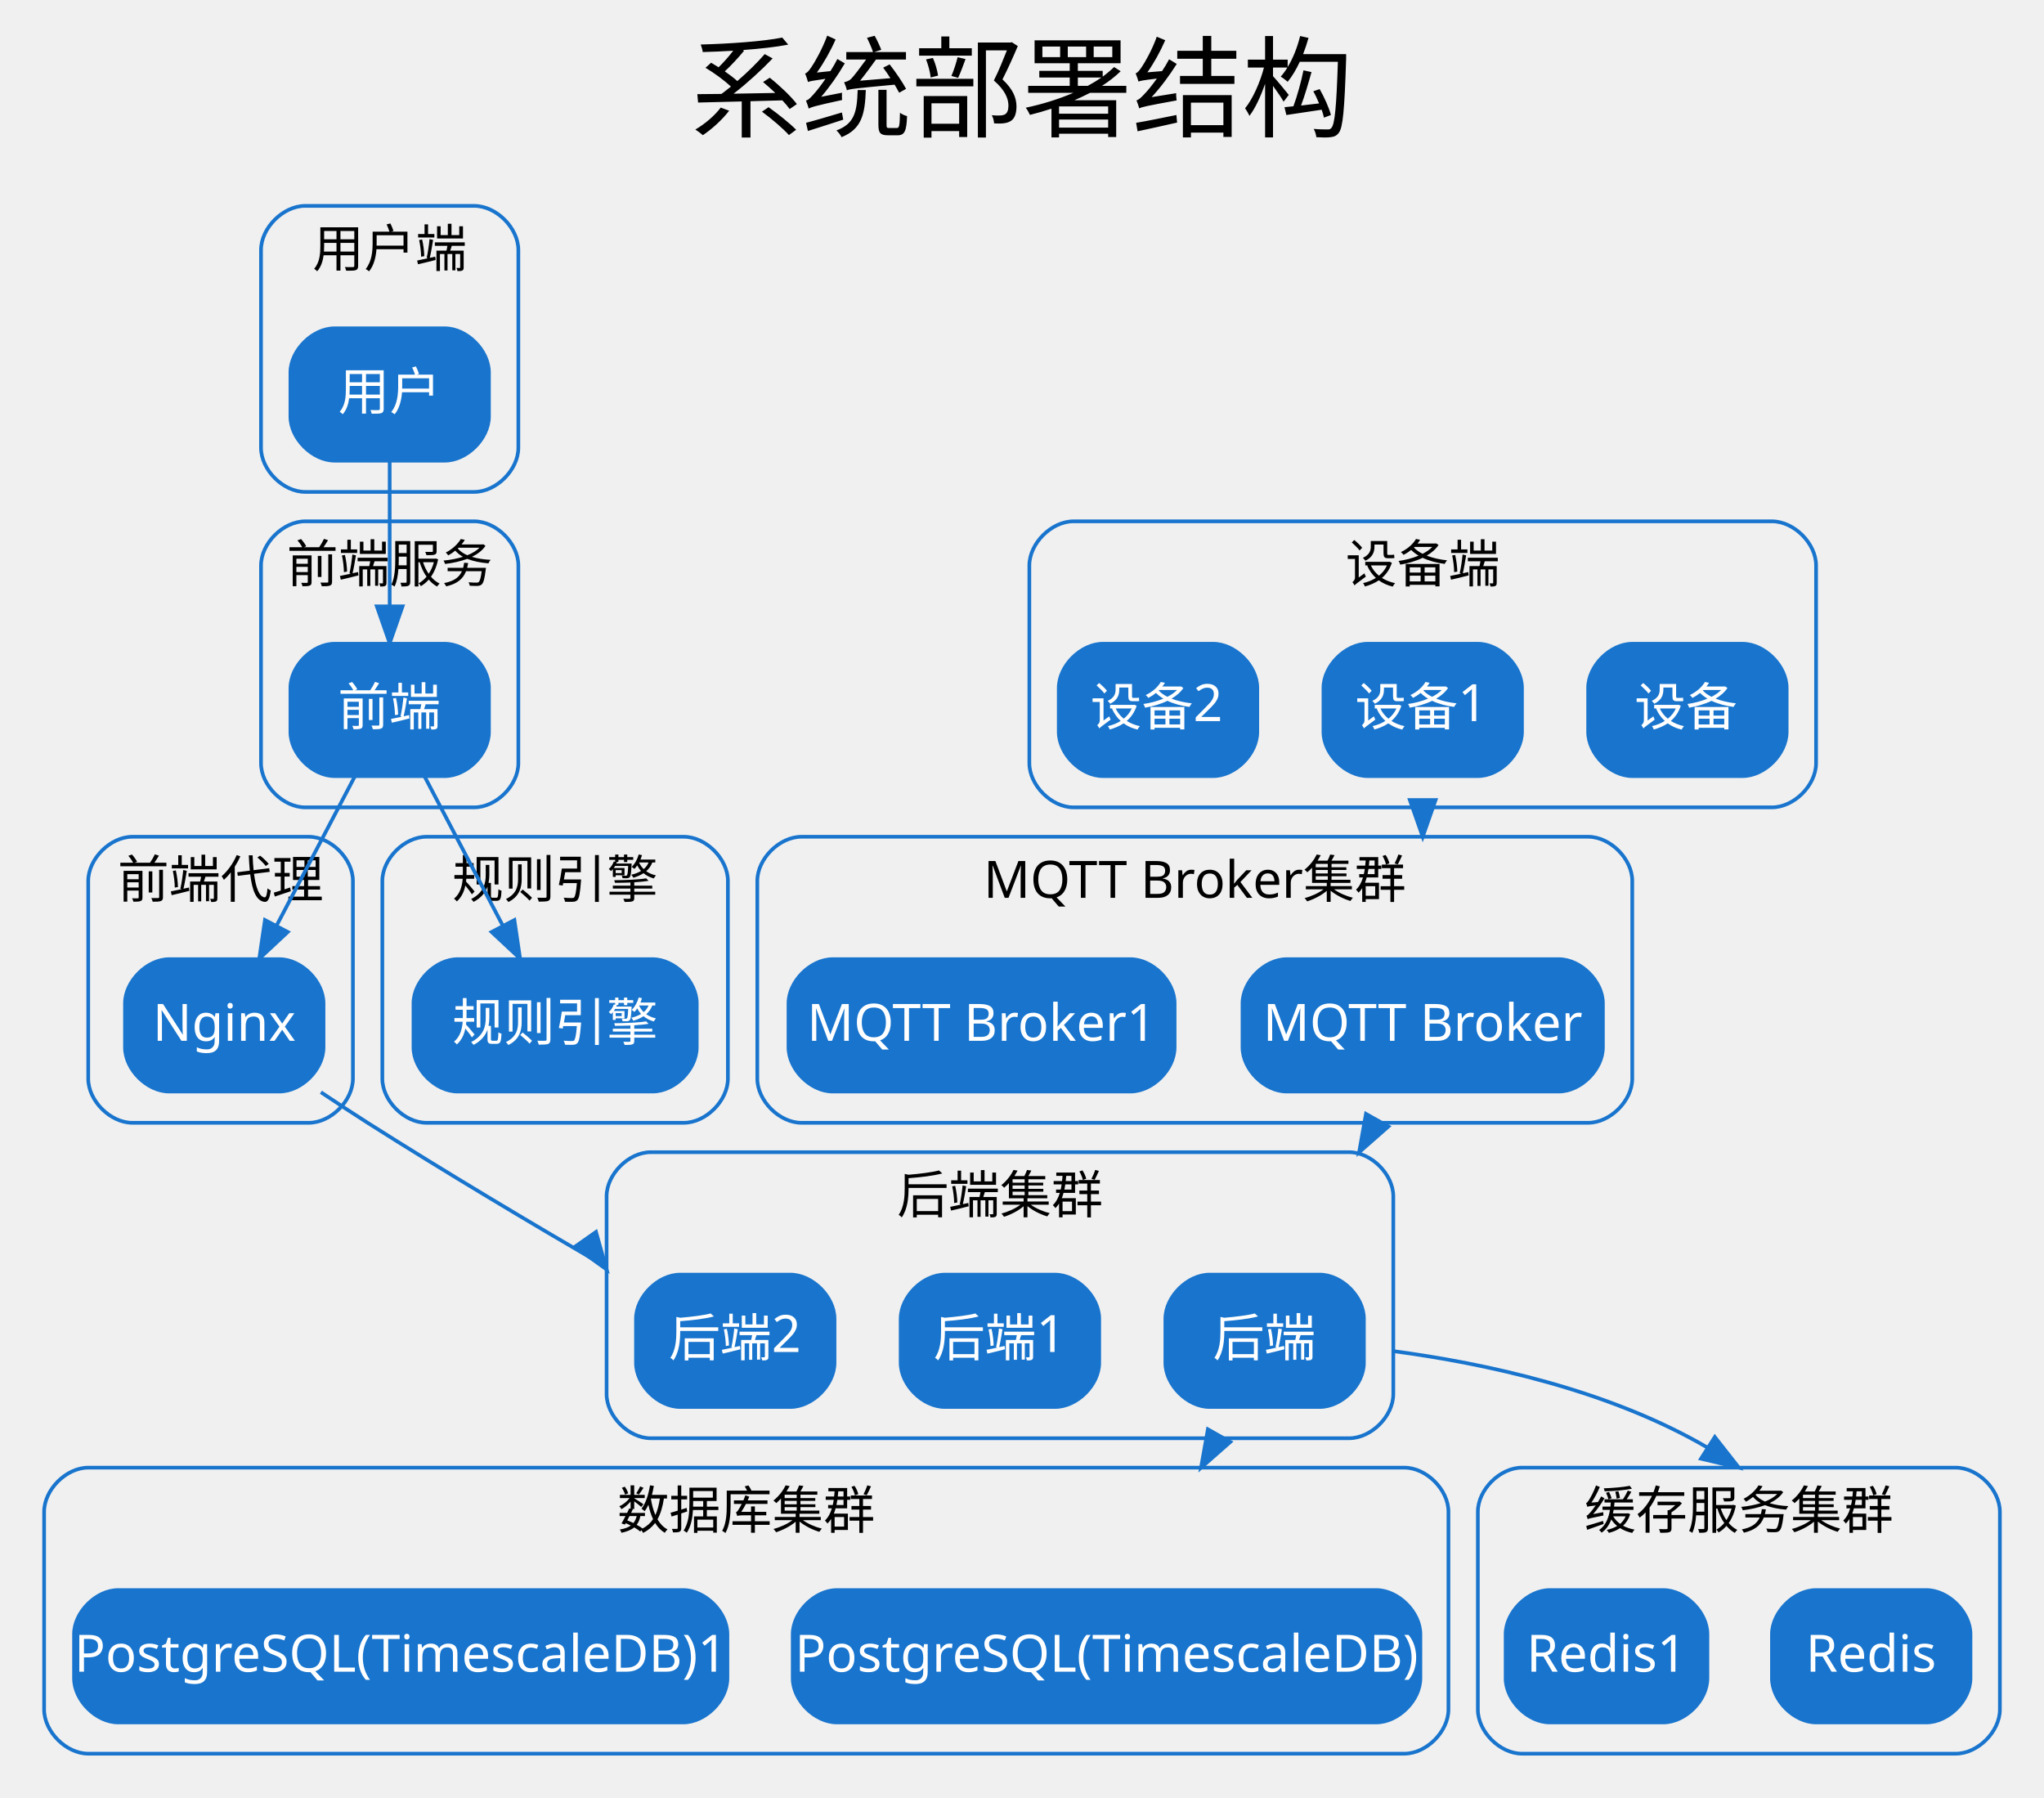
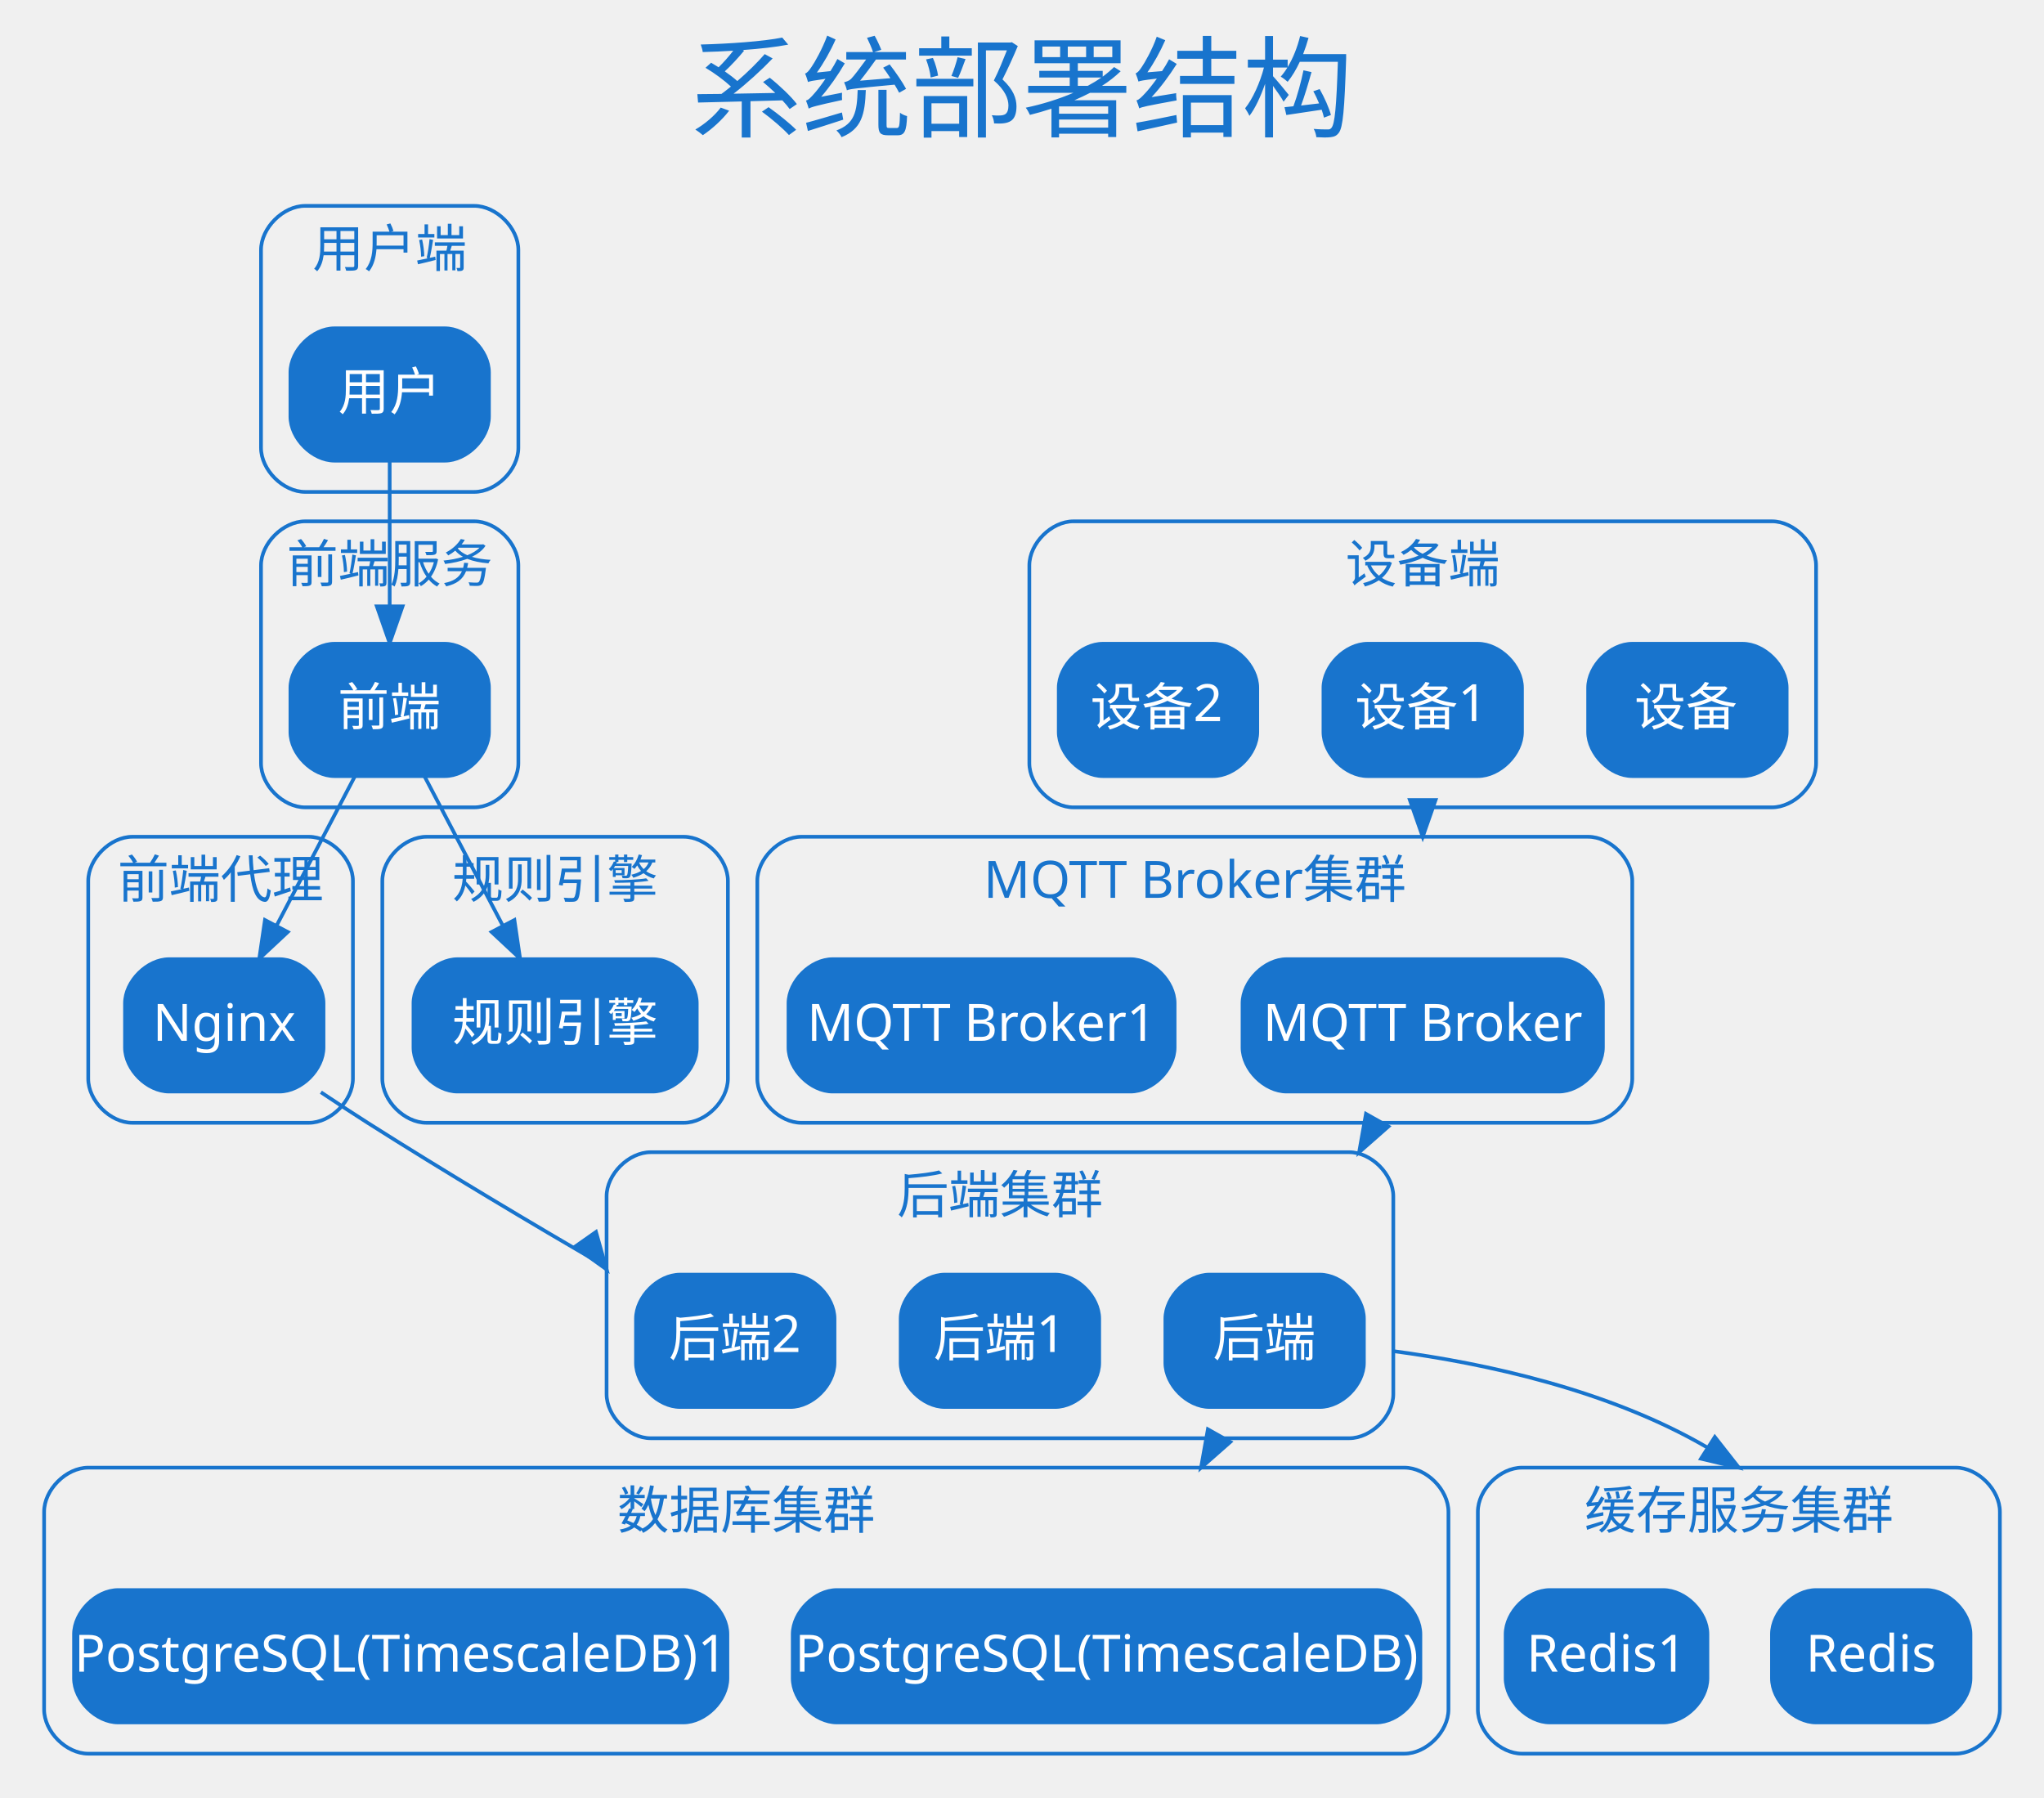
<svg xmlns="http://www.w3.org/2000/svg" width="556pt" height="489pt" viewBox="0.00 0.00 556.00 489.00">
  <g id="graph0" class="graph" transform="scale(1 1) rotate(0) translate(4 485)">
-     <text text-anchor="middle" x="274" y="-450" font-family="Microsoft YaHei" font-size="30.00" fill="#000000">系统部署结构</text>
+     <text text-anchor="middle" x="274" y="-450" font-family="Microsoft YaHei" font-size="30.00" fill="#1874cd">系统部署结构</text>
    <g id="clust1" class="cluster">
      <path fill="transparent" stroke="#1874cd" d="M214,-179.6C214,-179.6 428,-179.6 428,-179.6 434,-179.6 440,-185.6 440,-191.6 440,-191.6 440,-245.4 440,-245.4 440,-251.4 434,-257.4 428,-257.4 428,-257.4 214,-257.4 214,-257.4 208,-257.4 202,-251.4 202,-245.4 202,-245.4 202,-191.6 202,-191.6 202,-185.6 208,-179.6 214,-179.6" />
-       <text text-anchor="middle" x="321" y="-240.8" font-family="Microsoft YaHei" font-size="14.00" fill="#000000">MQTT Broker集群</text>
+       <text text-anchor="middle" x="321" y="-240.8" font-family="Microsoft YaHei" font-size="14.00" fill="#1874cd">MQTT Broker集群</text>
    </g>
    <g id="clust3" class="cluster">
      <path fill="transparent" stroke="#1874cd" d="M79,-351.2C79,-351.2 125,-351.2 125,-351.2 131,-351.2 137,-357.2 137,-363.2 137,-363.2 137,-417 137,-417 137,-423 131,-429 125,-429 125,-429 79,-429 79,-429 73,-429 67,-423 67,-417 67,-417 67,-363.2 67,-363.2 67,-357.2 73,-351.2 79,-351.2" />
-       <text text-anchor="middle" x="102" y="-412.4" font-family="Microsoft YaHei" font-size="14.00" fill="#000000">用户端</text>
+       <text text-anchor="middle" x="102" y="-412.4" font-family="Microsoft YaHei" font-size="14.00" fill="#1874cd">用户端</text>
    </g>
    <g id="clust4" class="cluster">
      <path fill="transparent" stroke="#1874cd" d="M79,-265.4C79,-265.4 125,-265.4 125,-265.4 131,-265.4 137,-271.4 137,-277.4 137,-277.4 137,-331.2 137,-331.2 137,-337.2 131,-343.2 125,-343.2 125,-343.2 79,-343.2 79,-343.2 73,-343.2 67,-337.2 67,-331.2 67,-331.2 67,-277.4 67,-277.4 67,-271.4 73,-265.4 79,-265.4" />
-       <text text-anchor="middle" x="102" y="-326.6" font-family="Microsoft YaHei" font-size="14.00" fill="#000000">前端服务</text>
+       <text text-anchor="middle" x="102" y="-326.6" font-family="Microsoft YaHei" font-size="14.00" fill="#1874cd">前端服务</text>
    </g>
    <g id="clust5" class="cluster">
      <path fill="transparent" stroke="#1874cd" d="M288,-265.4C288,-265.4 478,-265.4 478,-265.4 484,-265.4 490,-271.4 490,-277.4 490,-277.4 490,-331.2 490,-331.2 490,-337.2 484,-343.2 478,-343.2 478,-343.2 288,-343.2 288,-343.2 282,-343.2 276,-337.2 276,-331.2 276,-331.2 276,-277.4 276,-277.4 276,-271.4 282,-265.4 288,-265.4" />
-       <text text-anchor="middle" x="383" y="-326.6" font-family="Microsoft YaHei" font-size="14.00" fill="#000000">设备端</text>
+       <text text-anchor="middle" x="383" y="-326.6" font-family="Microsoft YaHei" font-size="14.00" fill="#1874cd">设备端</text>
    </g>
    <g id="clust6" class="cluster">
      <path fill="transparent" stroke="#1874cd" d="M20,-8C20,-8 378,-8 378,-8 384,-8 390,-14 390,-20 390,-20 390,-73.8 390,-73.8 390,-79.8 384,-85.8 378,-85.8 378,-85.8 20,-85.8 20,-85.8 14,-85.8 8,-79.8 8,-73.8 8,-73.8 8,-20 8,-20 8,-14 14,-8 20,-8" />
-       <text text-anchor="middle" x="199" y="-69.2" font-family="Microsoft YaHei" font-size="14.00" fill="#000000">数据库集群</text>
+       <text text-anchor="middle" x="199" y="-69.2" font-family="Microsoft YaHei" font-size="14.00" fill="#1874cd">数据库集群</text>
    </g>
    <g id="clust7" class="cluster">
      <path fill="transparent" stroke="#1874cd" d="M32,-179.6C32,-179.6 80,-179.6 80,-179.6 86,-179.6 92,-185.6 92,-191.6 92,-191.6 92,-245.4 92,-245.4 92,-251.4 86,-257.4 80,-257.4 80,-257.4 32,-257.4 32,-257.4 26,-257.4 20,-251.4 20,-245.4 20,-245.4 20,-191.6 20,-191.6 20,-185.6 26,-179.6 32,-179.6" />
-       <text text-anchor="middle" x="56" y="-240.8" font-family="Microsoft YaHei" font-size="14.00" fill="#000000">前端代理</text>
+       <text text-anchor="middle" x="56" y="-240.8" font-family="Microsoft YaHei" font-size="14.00" fill="#1874cd">前端代理</text>
    </g>
    <g id="clust8" class="cluster">
      <path fill="transparent" stroke="#1874cd" d="M410,-8C410,-8 528,-8 528,-8 534,-8 540,-14 540,-20 540,-20 540,-73.8 540,-73.8 540,-79.8 534,-85.8 528,-85.8 528,-85.8 410,-85.8 410,-85.8 404,-85.8 398,-79.8 398,-73.8 398,-73.8 398,-20 398,-20 398,-14 404,-8 410,-8" />
-       <text text-anchor="middle" x="469" y="-69.2" font-family="Microsoft YaHei" font-size="14.00" fill="#000000">缓存服务集群</text>
+       <text text-anchor="middle" x="469" y="-69.2" font-family="Microsoft YaHei" font-size="14.00" fill="#1874cd">缓存服务集群</text>
    </g>
    <g id="clust9" class="cluster">
      <path fill="transparent" stroke="#1874cd" d="M173,-93.8C173,-93.8 363,-93.8 363,-93.8 369,-93.8 375,-99.8 375,-105.8 375,-105.8 375,-159.6 375,-159.6 375,-165.6 369,-171.6 363,-171.6 363,-171.6 173,-171.6 173,-171.6 167,-171.6 161,-165.6 161,-159.6 161,-159.6 161,-105.8 161,-105.8 161,-99.8 167,-93.8 173,-93.8" />
-       <text text-anchor="middle" x="268" y="-155" font-family="Microsoft YaHei" font-size="14.00" fill="#000000">后端集群</text>
+       <text text-anchor="middle" x="268" y="-155" font-family="Microsoft YaHei" font-size="14.00" fill="#1874cd">后端集群</text>
    </g>
    <g id="clust10" class="cluster">
      <path fill="transparent" stroke="#1874cd" d="M112,-179.6C112,-179.6 182,-179.6 182,-179.6 188,-179.6 194,-185.6 194,-191.6 194,-191.6 194,-245.4 194,-245.4 194,-251.4 188,-257.4 182,-257.4 182,-257.4 112,-257.4 112,-257.4 106,-257.4 100,-251.4 100,-245.4 100,-245.4 100,-191.6 100,-191.6 100,-185.6 106,-179.6 112,-179.6" />
-       <text text-anchor="middle" x="147" y="-240.8" font-family="Microsoft YaHei" font-size="14.00" fill="#000000">规则引擎</text>
+       <text text-anchor="middle" x="147" y="-240.8" font-family="Microsoft YaHei" font-size="14.00" fill="#1874cd">规则引擎</text>
    </g>
    <g id="node1" class="node">
      <path fill="#1874cd" stroke="#1874cd" d="M345.986,-188.1C345.986,-188.1 420.014,-188.1 420.014,-188.1 426.014,-188.1 432.014,-194.1 432.014,-200.1 432.014,-200.1 432.014,-212.1 432.014,-212.1 432.014,-218.1 426.014,-224.1 420.014,-224.1 420.014,-224.1 345.986,-224.1 345.986,-224.1 339.986,-224.1 333.986,-218.1 333.986,-212.1 333.986,-212.1 333.986,-200.1 333.986,-200.1 333.986,-194.1 339.986,-188.1 345.986,-188.1" />
      <text text-anchor="middle" x="383" y="-201.9" font-family="Microsoft YaHei" font-size="14.00" fill="#ffffff">MQTT Broker</text>
    </g>
    <g id="node13" class="node">
      <path fill="#1874cd" stroke="#1874cd" d="M325,-102.3C325,-102.3 355,-102.3 355,-102.3 361,-102.3 367,-108.3 367,-114.3 367,-114.3 367,-126.3 367,-126.3 367,-132.3 361,-138.3 355,-138.3 355,-138.3 325,-138.3 325,-138.3 319,-138.3 313,-132.3 313,-126.3 313,-126.3 313,-114.3 313,-114.3 313,-108.3 319,-102.3 325,-102.3" />
      <text text-anchor="middle" x="339.891" y="-116.1" font-family="Microsoft YaHei" font-size="14.00" fill="#ffffff">后端</text>
    </g>
    <g id="edge2" class="edge">
      <path fill="none" stroke="#1874cd" d="M370.214,-179.6C369.088,-177.599 367.961,-175.598 366.834,-173.596" />
      <polygon fill="#1874cd" stroke="#1874cd" points="373.664,-178.592 365.707,-171.595 367.564,-182.026 373.664,-178.592" />
    </g>
    <g id="node2" class="node">
      <path fill="#1874cd" stroke="#1874cd" d="M222.486,-188.1C222.486,-188.1 303.514,-188.1 303.514,-188.1 309.514,-188.1 315.514,-194.1 315.514,-200.1 315.514,-200.1 315.514,-212.1 315.514,-212.1 315.514,-218.1 309.514,-224.1 303.514,-224.1 303.514,-224.1 222.486,-224.1 222.486,-224.1 216.486,-224.1 210.486,-218.1 210.486,-212.1 210.486,-212.1 210.486,-200.1 210.486,-200.1 210.486,-194.1 216.486,-188.1 222.486,-188.1" />
      <text text-anchor="middle" x="263" y="-201.9" font-family="Microsoft YaHei" font-size="14.00" fill="#ffffff">MQTT Broker1</text>
    </g>
    <g id="node3" class="node">
      <path fill="#1874cd" stroke="#1874cd" d="M87,-359.7C87,-359.7 117,-359.7 117,-359.7 123,-359.7 129,-365.7 129,-371.7 129,-371.7 129,-383.7 129,-383.7 129,-389.7 123,-395.7 117,-395.7 117,-395.7 87,-395.7 87,-395.7 81,-395.7 75,-389.7 75,-383.7 75,-383.7 75,-371.7 75,-371.7 75,-365.7 81,-359.7 87,-359.7" />
      <text text-anchor="middle" x="101.949" y="-373.5" font-family="Microsoft YaHei" font-size="14.00" fill="#ffffff">用户</text>
    </g>
    <g id="node4" class="node">
      <path fill="#1874cd" stroke="#1874cd" d="M87,-273.9C87,-273.9 117,-273.9 117,-273.9 123,-273.9 129,-279.9 129,-285.9 129,-285.9 129,-297.9 129,-297.9 129,-303.9 123,-309.9 117,-309.9 117,-309.9 87,-309.9 87,-309.9 81,-309.9 75,-303.9 75,-297.9 75,-297.9 75,-285.9 75,-285.9 75,-279.9 81,-273.9 87,-273.9" />
      <text text-anchor="middle" x="101.891" y="-287.7" font-family="Microsoft YaHei" font-size="14.00" fill="#ffffff">前端</text>
    </g>
    <g id="edge4" class="edge">
      <path fill="none" stroke="#1874cd" d="M102,-359.504C102,-348.129 102,-333.238 102,-320.328" />
      <polygon fill="#1874cd" stroke="#1874cd" points="105.5,-320.07 102,-310.07 98.5,-320.07 105.5,-320.07" />
    </g>
    <g id="node10" class="node">
      <path fill="#1874cd" stroke="#1874cd" d="M42,-188.1C42,-188.1 72,-188.1 72,-188.1 78,-188.1 84,-194.1 84,-200.1 84,-200.1 84,-212.1 84,-212.1 84,-218.1 78,-224.1 72,-224.1 72,-224.1 42,-224.1 42,-224.1 36,-224.1 30,-218.1 30,-212.1 30,-212.1 30,-200.1 30,-200.1 30,-194.1 36,-188.1 42,-188.1" />
      <text text-anchor="middle" x="56.999" y="-201.9" font-family="Microsoft YaHei" font-size="14.00" fill="#ffffff">Nginx</text>
    </g>
    <g id="edge5" class="edge">
      <path fill="none" stroke="#1874cd" d="M92.457,-273.704C86.311,-261.987 78.21,-246.541 71.303,-233.371" />
      <polygon fill="#1874cd" stroke="#1874cd" points="74.274,-231.5 66.53,-224.27 68.075,-234.751 74.274,-231.5" />
    </g>
    <g id="node16" class="node">
      <path fill="#1874cd" stroke="#1874cd" d="M120.474,-188.1C120.474,-188.1 173.526,-188.1 173.526,-188.1 179.526,-188.1 185.526,-194.1 185.526,-200.1 185.526,-200.1 185.526,-212.1 185.526,-212.1 185.526,-218.1 179.526,-224.1 173.526,-224.1 173.526,-224.1 120.474,-224.1 120.474,-224.1 114.474,-224.1 108.474,-218.1 108.474,-212.1 108.474,-212.1 108.474,-200.1 108.474,-200.1 108.474,-194.1 114.474,-188.1 120.474,-188.1" />
      <text text-anchor="middle" x="147" y="-201.9" font-family="Microsoft YaHei" font-size="14.00" fill="#ffffff">规则引擎</text>
    </g>
    <g id="edge8" class="edge">
      <path fill="none" stroke="#1874cd" d="M111.543,-273.704C117.689,-261.987 125.79,-246.541 132.697,-233.371" />
      <polygon fill="#1874cd" stroke="#1874cd" points="135.925,-234.751 137.47,-224.27 129.726,-231.5 135.925,-234.751" />
    </g>
    <g id="node5" class="node">
      <path fill="#1874cd" stroke="#1874cd" d="M440,-273.9C440,-273.9 470,-273.9 470,-273.9 476,-273.9 482,-279.9 482,-285.9 482,-285.9 482,-297.9 482,-297.9 482,-303.9 476,-309.9 470,-309.9 470,-309.9 440,-309.9 440,-309.9 434,-309.9 428,-303.9 428,-297.9 428,-297.9 428,-285.9 428,-285.9 428,-279.9 434,-273.9 440,-273.9" />
      <text text-anchor="middle" x="454.586" y="-287.7" font-family="Microsoft YaHei" font-size="14.00" fill="#ffffff">设备</text>
    </g>
    <g id="node6" class="node">
      <path fill="#1874cd" stroke="#1874cd" d="M368,-273.9C368,-273.9 398,-273.9 398,-273.9 404,-273.9 410,-279.9 410,-285.9 410,-285.9 410,-297.9 410,-297.9 410,-303.9 404,-309.9 398,-309.9 398,-309.9 368,-309.9 368,-309.9 362,-309.9 356,-303.9 356,-297.9 356,-297.9 356,-285.9 356,-285.9 356,-279.9 362,-273.9 368,-273.9" />
      <text text-anchor="middle" x="382.586" y="-287.7" font-family="Microsoft YaHei" font-size="14.00" fill="#ffffff">设备1</text>
    </g>
    <g id="edge1" class="edge">
      <path fill="none" stroke="#1874cd" d="M383,-265.4C383,-263.399 383,-261.399 383,-259.398" />
      <polygon fill="#1874cd" stroke="#1874cd" points="386.5,-267.397 383,-257.397 379.5,-267.397 386.5,-267.397" />
    </g>
    <g id="node7" class="node">
      <path fill="#1874cd" stroke="#1874cd" d="M296,-273.9C296,-273.9 326,-273.9 326,-273.9 332,-273.9 338,-279.9 338,-285.9 338,-285.9 338,-297.9 338,-297.9 338,-303.9 332,-309.9 326,-309.9 326,-309.9 296,-309.9 296,-309.9 290,-309.9 284,-303.9 284,-297.9 284,-297.9 284,-285.9 284,-285.9 284,-279.9 290,-273.9 296,-273.9" />
      <text text-anchor="middle" x="310.586" y="-287.7" font-family="Microsoft YaHei" font-size="14.00" fill="#ffffff">设备2</text>
    </g>
    <g id="node8" class="node">
      <path fill="#1874cd" stroke="#1874cd" d="M223.637,-16.5C223.637,-16.5 370.363,-16.5 370.363,-16.5 376.363,-16.5 382.363,-22.5 382.363,-28.5 382.363,-28.5 382.363,-40.5 382.363,-40.5 382.363,-46.5 376.363,-52.5 370.363,-52.5 370.363,-52.5 223.637,-52.5 223.637,-52.5 217.637,-52.5 211.637,-46.5 211.637,-40.5 211.637,-40.5 211.637,-28.5 211.637,-28.5 211.637,-22.5 217.637,-16.5 223.637,-16.5" />
      <text text-anchor="middle" x="297" y="-30.3" font-family="Microsoft YaHei" font-size="14.00" fill="#ffffff">PostgreSQL(TimescaleDB)</text>
    </g>
    <g id="node9" class="node">
      <path fill="#1874cd" stroke="#1874cd" d="M28.137,-16.5C28.137,-16.5 181.863,-16.5 181.863,-16.5 187.863,-16.5 193.863,-22.5 193.863,-28.5 193.863,-28.5 193.863,-40.5 193.863,-40.5 193.863,-46.5 187.863,-52.5 181.863,-52.5 181.863,-52.5 28.137,-52.5 28.137,-52.5 22.137,-52.5 16.137,-46.5 16.137,-40.5 16.137,-40.5 16.137,-28.5 16.137,-28.5 16.137,-22.5 22.137,-16.5 28.137,-16.5" />
      <text text-anchor="middle" x="105" y="-30.3" font-family="Microsoft YaHei" font-size="14.00" fill="#ffffff">PostgreSQL(TimescaleDB)1</text>
    </g>
    <g id="node15" class="node">
      <path fill="#1874cd" stroke="#1874cd" d="M181,-102.3C181,-102.3 211,-102.3 211,-102.3 217,-102.3 223,-108.3 223,-114.3 223,-114.3 223,-126.3 223,-126.3 223,-132.3 217,-138.3 211,-138.3 211,-138.3 181,-138.3 181,-138.3 175,-138.3 169,-132.3 169,-126.3 169,-126.3 169,-114.3 169,-114.3 169,-108.3 175,-102.3 181,-102.3" />
      <text text-anchor="middle" x="195.891" y="-116.1" font-family="Microsoft YaHei" font-size="14.00" fill="#ffffff">后端2</text>
    </g>
    <g id="edge6" class="edge">
      <path fill="none" stroke="#1874cd" d="M83.287,-187.917C87.51,-185.089 91.855,-182.234 96,-179.6 117.031,-166.237 141.032,-151.972 160.249,-140.783" />
      <polygon fill="#1874cd" stroke="#1874cd" points="158.117,-149.909 161,-139.714 152.388,-145.886 158.117,-149.909" />
    </g>
    <g id="node11" class="node">
      <path fill="#1874cd" stroke="#1874cd" d="M490,-16.5C490,-16.5 520,-16.5 520,-16.5 526,-16.5 532,-22.5 532,-28.5 532,-28.5 532,-40.5 532,-40.5 532,-46.5 526,-52.5 520,-52.5 520,-52.5 490,-52.5 490,-52.5 484,-52.5 478,-46.5 478,-40.5 478,-40.5 478,-28.5 478,-28.5 478,-22.5 484,-16.5 490,-16.5" />
      <text text-anchor="middle" x="504.943" y="-30.3" font-family="Microsoft YaHei" font-size="14.00" fill="#ffffff">Redis</text>
    </g>
    <g id="node12" class="node">
      <path fill="#1874cd" stroke="#1874cd" d="M417.557,-16.5C417.557,-16.5 448.443,-16.5 448.443,-16.5 454.443,-16.5 460.443,-22.5 460.443,-28.5 460.443,-28.5 460.443,-40.5 460.443,-40.5 460.443,-46.5 454.443,-52.5 448.443,-52.5 448.443,-52.5 417.557,-52.5 417.557,-52.5 411.557,-52.5 405.557,-46.5 405.557,-40.5 405.557,-40.5 405.557,-28.5 405.557,-28.5 405.557,-22.5 411.557,-16.5 417.557,-16.5" />
      <text text-anchor="middle" x="433" y="-30.3" font-family="Microsoft YaHei" font-size="14.00" fill="#ffffff">Redis1</text>
    </g>
    <g id="edge7" class="edge">
      <path fill="none" stroke="#1874cd" d="M327.214,-93.8C326.088,-91.799 324.961,-89.798 323.834,-87.796" />
      <polygon fill="#1874cd" stroke="#1874cd" points="330.664,-92.792 322.707,-85.795 324.564,-96.226 330.664,-92.792" />
    </g>
    <g id="edge3" class="edge">
      <path fill="none" stroke="#1874cd" d="M374.997,-117.49C399.902,-114.177 433.575,-106.964 460.444,-91.265" />
      <polygon fill="#1874cd" stroke="#1874cd" points="462.457,-94.133 469,-85.8 458.688,-88.233 462.457,-94.133" />
    </g>
    <g id="node14" class="node">
      <path fill="#1874cd" stroke="#1874cd" d="M253,-102.3C253,-102.3 283,-102.3 283,-102.3 289,-102.3 295,-108.3 295,-114.3 295,-114.3 295,-126.3 295,-126.3 295,-132.3 289,-138.3 283,-138.3 283,-138.3 253,-138.3 253,-138.3 247,-138.3 241,-132.3 241,-126.3 241,-126.3 241,-114.3 241,-114.3 241,-108.3 247,-102.3 253,-102.3" />
      <text text-anchor="middle" x="267.891" y="-116.1" font-family="Microsoft YaHei" font-size="14.00" fill="#ffffff">后端1</text>
    </g>
  </g>
</svg>
